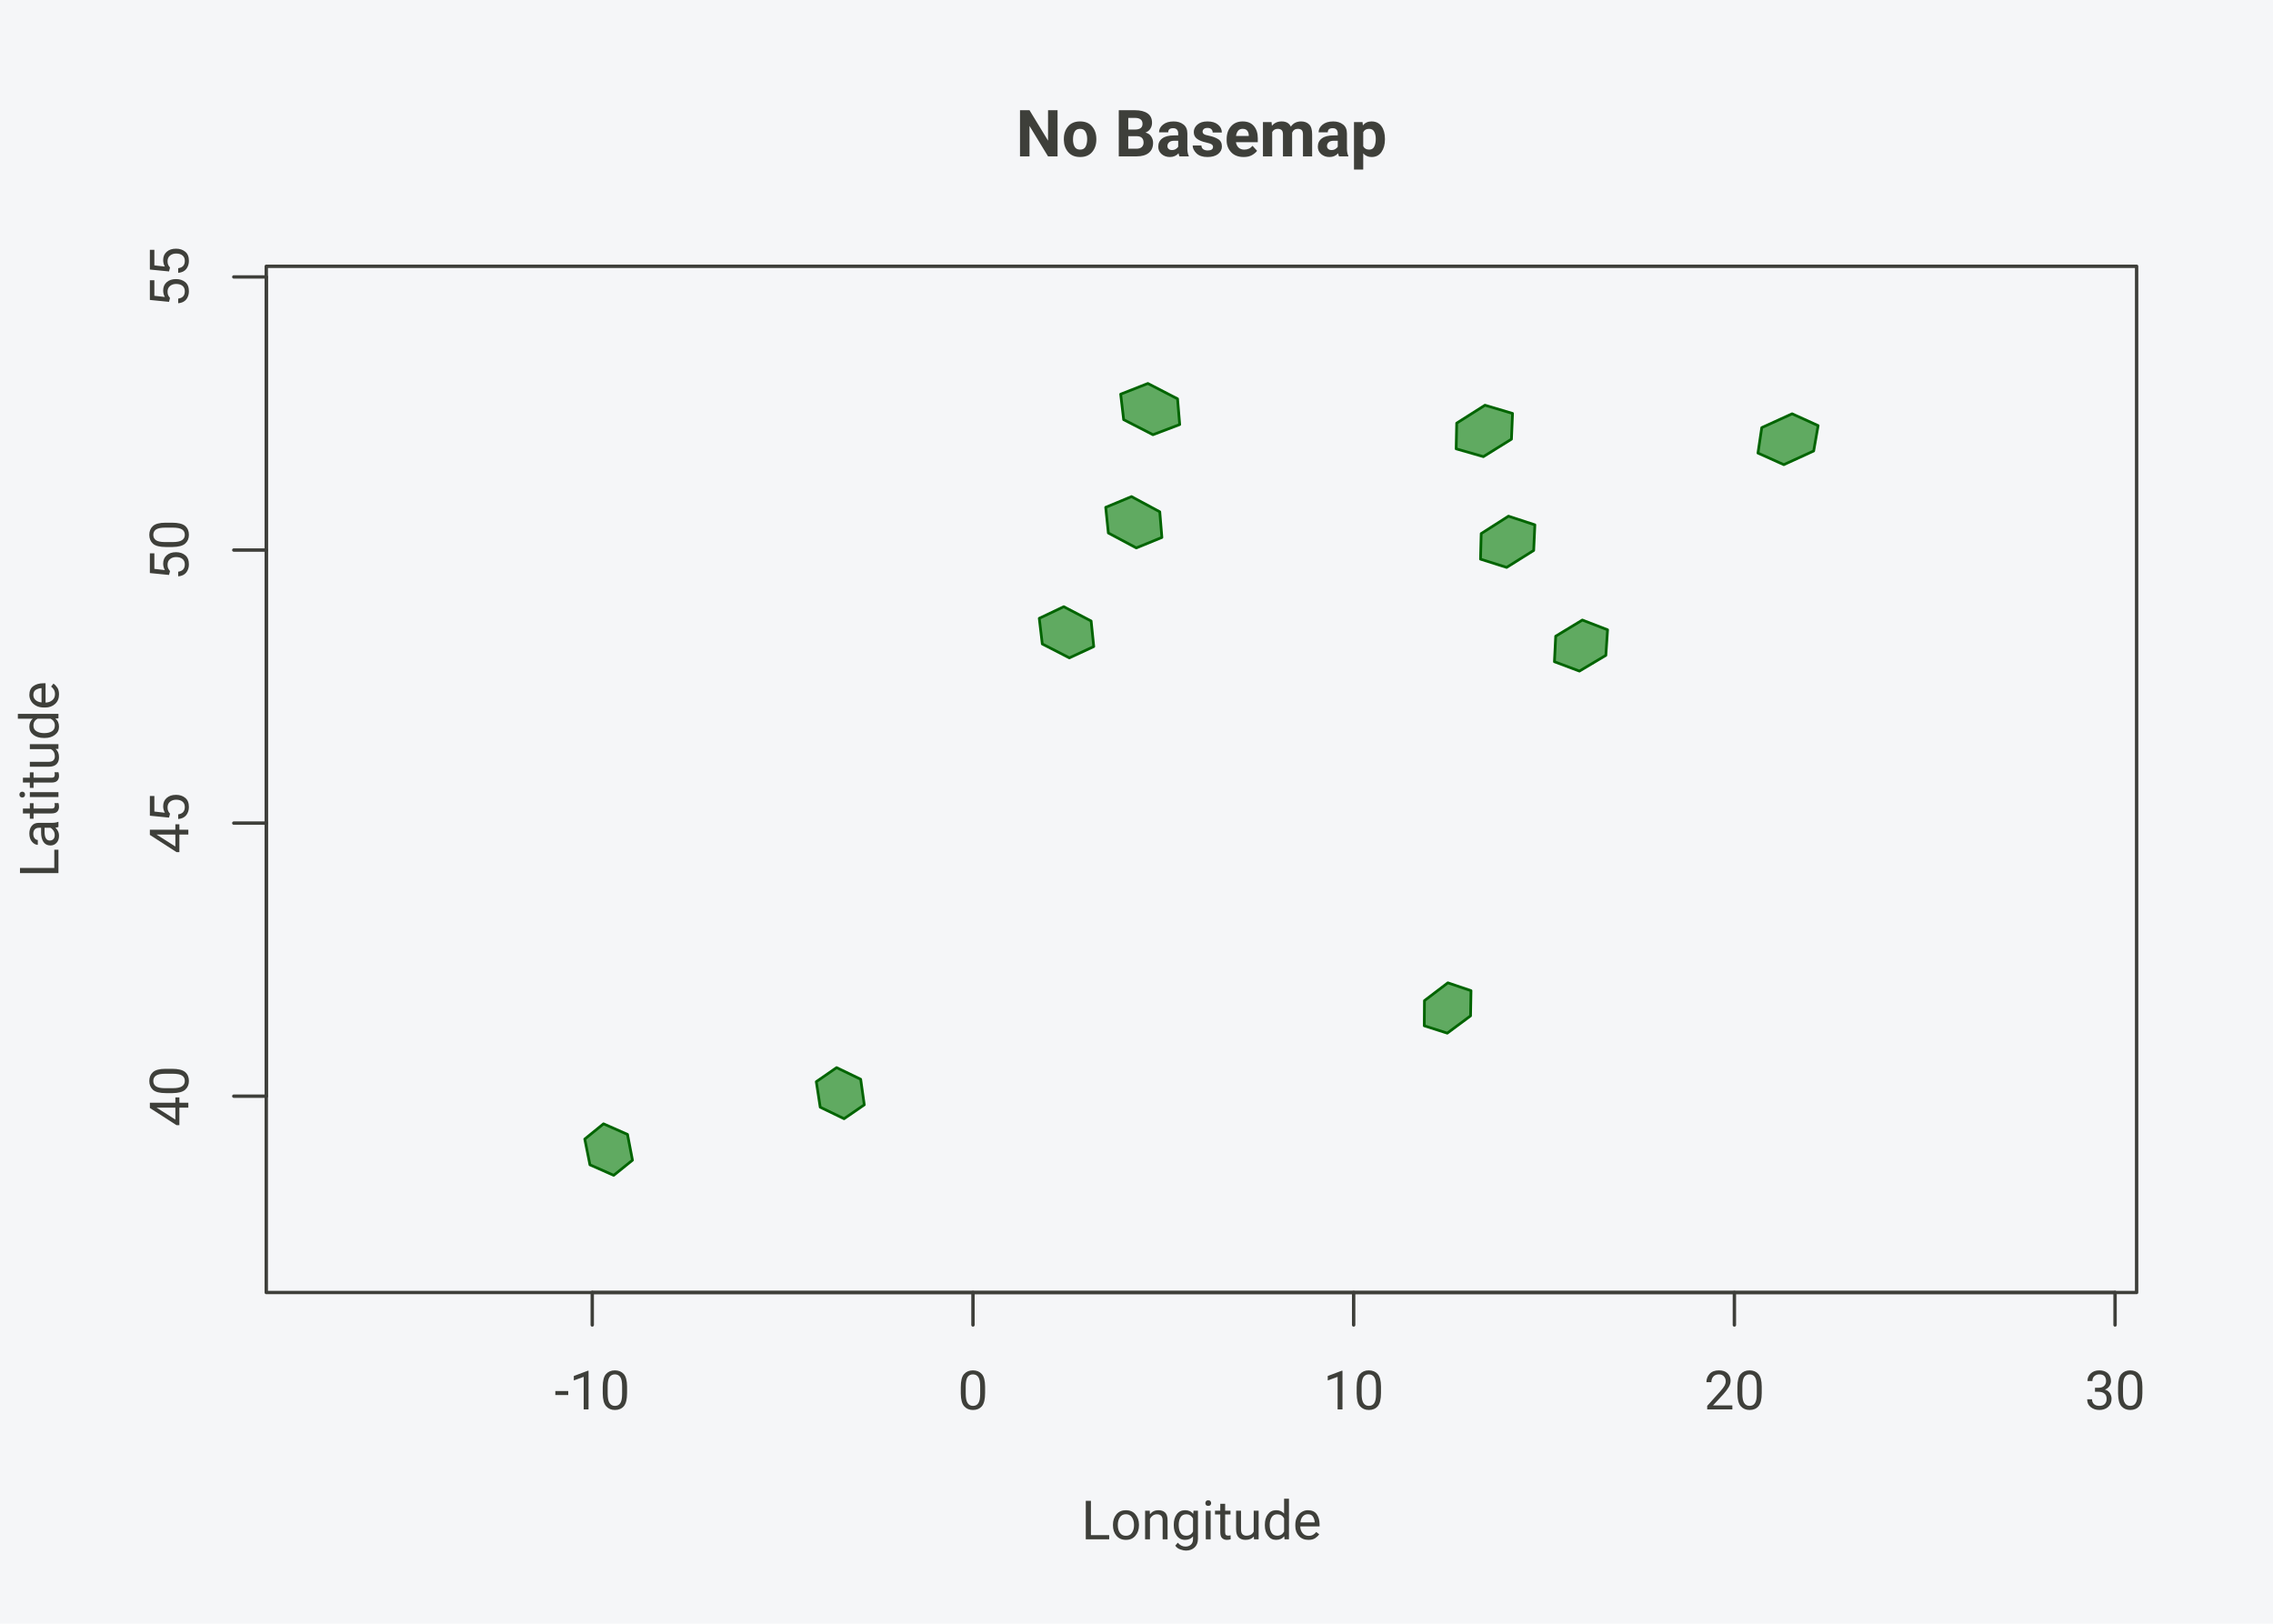
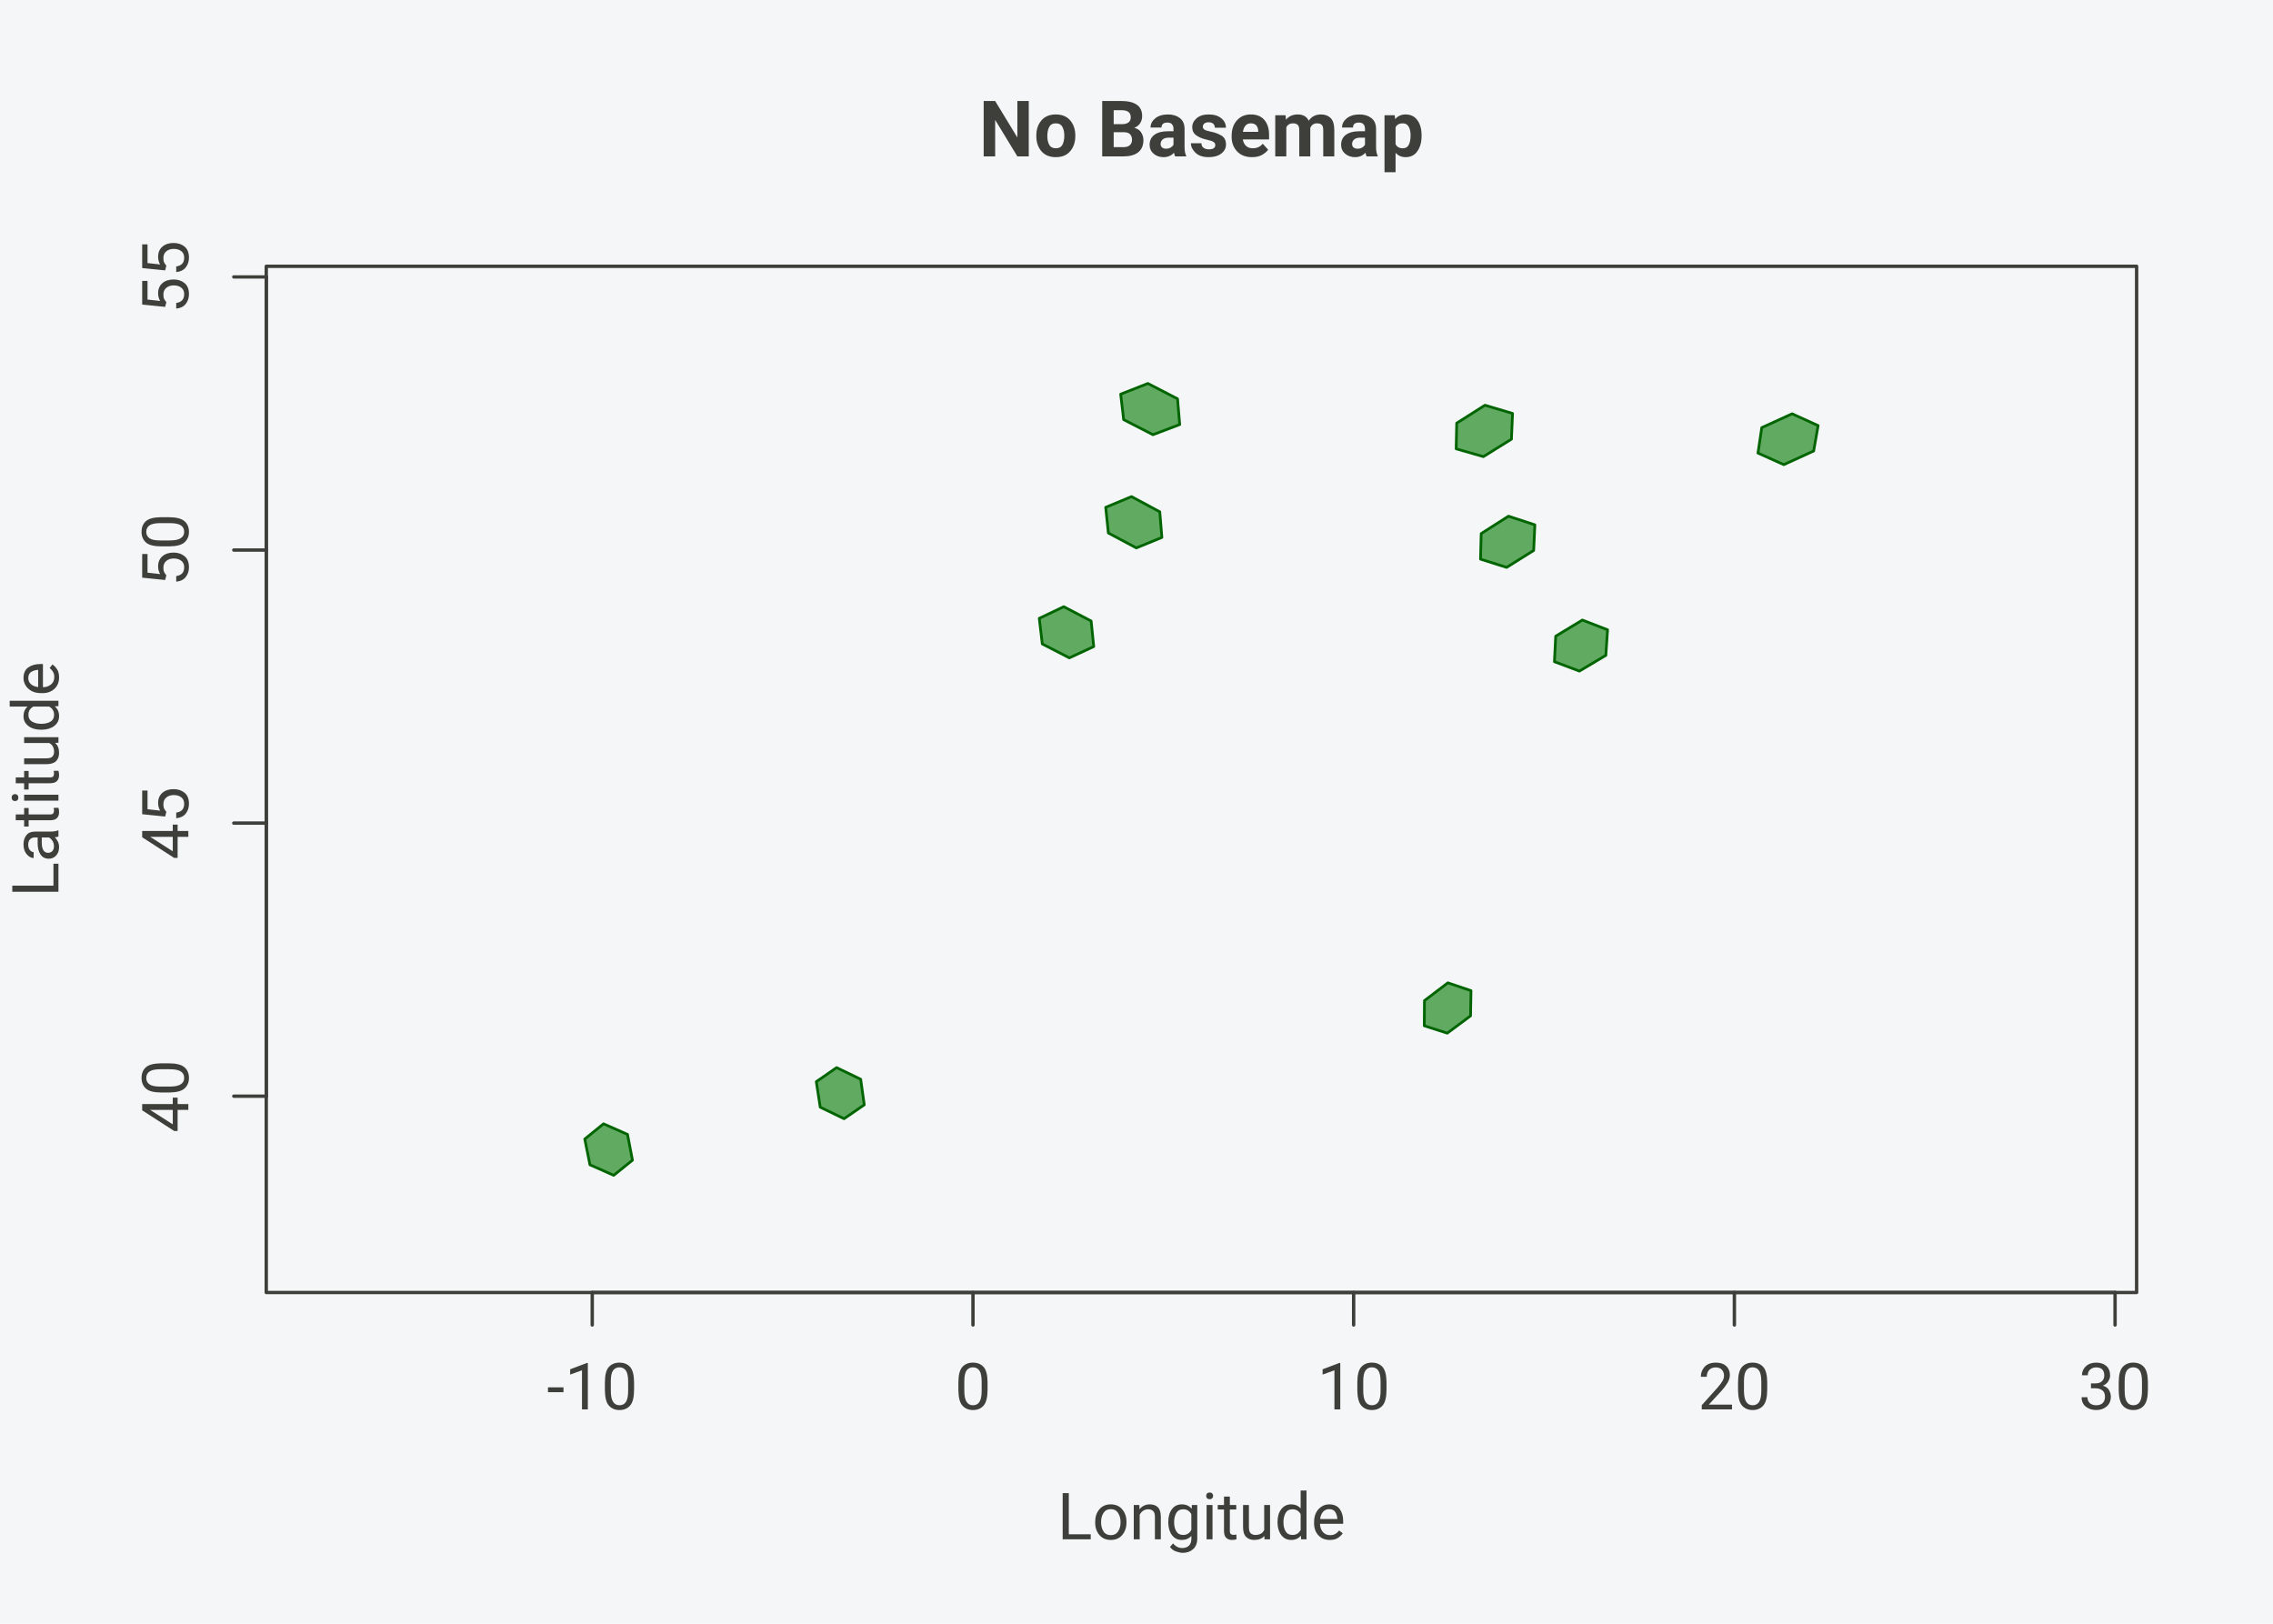
<svg xmlns="http://www.w3.org/2000/svg" width="504.00pt" height="360.00pt" viewBox="0 0 504.00 360.00">
  <g class="svglite">
    <defs>
      <style type="text/css">
    /* theme-aware-processed */
    .svglite line, .svglite polyline, .svglite polygon, .svglite path, .svglite circle {
      fill: none;
      stroke: #3E3F3A;
      stroke-linecap: round;
      stroke-linejoin: round;
      stroke-miterlimit: 10.00;
    }
    .svglite &gt; g &gt; rect {
      fill: none;
      stroke: #3E3F3A;
      stroke-linecap: round;
      stroke-linejoin: round;
      stroke-miterlimit: 10.00;
    }
    .svglite text {
      white-space: pre;
      fill: #3E3F3A;
    }
    .svglite g.glyphgroup path {
      fill: inherit;
      stroke: none;
    }
  </style>
    </defs>
    <rect width="100%" height="100%" style="stroke: none; fill: #F5F6F8;" />
    <defs>
      <clipPath id="cpMC4wMHw1MDQuMDB8MC4wMHwzNjAuMDA=">
        <rect x="0.00" y="0.00" width="504.00" height="360.00" />
      </clipPath>
    </defs>
    <g clip-path="url(#cpMC4wMHw1MDQuMDB8MC4wMHwzNjAuMDA=)">
      <line x1="131.32" y1="286.56" x2="468.98" y2="286.56" style="stroke-width: 0.75;" />
      <line x1="131.32" y1="286.56" x2="131.32" y2="293.76" style="stroke-width: 0.75;" />
      <line x1="215.74" y1="286.56" x2="215.74" y2="293.76" style="stroke-width: 0.75;" />
      <line x1="300.15" y1="286.56" x2="300.15" y2="293.76" style="stroke-width: 0.75;" />
      <line x1="384.57" y1="286.56" x2="384.57" y2="293.76" style="stroke-width: 0.75;" />
      <line x1="468.98" y1="286.56" x2="468.98" y2="293.76" style="stroke-width: 0.75;" />
-       <text x="131.32" y="312.48" text-anchor="middle" style="font-size: 12.00px; font-family: &quot;Roboto&quot;, -apple-system, BlinkMacSystemFont, &quot;Segoe UI&quot;, system-ui, sans-serif;" textLength="17.34px" lengthAdjust="spacingAndGlyphs">-10</text>
-       <text x="215.74" y="312.48" text-anchor="middle" style="font-size: 12.00px; font-family: &quot;Roboto&quot;, -apple-system, BlinkMacSystemFont, &quot;Segoe UI&quot;, system-ui, sans-serif;" textLength="6.67px" lengthAdjust="spacingAndGlyphs">0</text>
-       <text x="300.15" y="312.48" text-anchor="middle" style="font-size: 12.00px; font-family: &quot;Roboto&quot;, -apple-system, BlinkMacSystemFont, &quot;Segoe UI&quot;, system-ui, sans-serif;" textLength="13.34px" lengthAdjust="spacingAndGlyphs">10</text>
-       <text x="384.57" y="312.48" text-anchor="middle" style="font-size: 12.00px; font-family: &quot;Roboto&quot;, -apple-system, BlinkMacSystemFont, &quot;Segoe UI&quot;, system-ui, sans-serif;" textLength="13.34px" lengthAdjust="spacingAndGlyphs">20</text>
-       <text x="468.98" y="312.48" text-anchor="middle" style="font-size: 12.00px; font-family: &quot;Roboto&quot;, -apple-system, BlinkMacSystemFont, &quot;Segoe UI&quot;, system-ui, sans-serif;" textLength="13.34px" lengthAdjust="spacingAndGlyphs">30</text>
+       <text x="131.32" y="312.48" text-anchor="middle" style="font-size: 1.2em; font-family: &quot;Roboto&quot;, -apple-system, BlinkMacSystemFont, &quot;Segoe UI&quot;, system-ui, sans-serif;">-10</text>
+       <text x="215.74" y="312.48" text-anchor="middle" style="font-size: 1.2em; font-family: &quot;Roboto&quot;, -apple-system, BlinkMacSystemFont, &quot;Segoe UI&quot;, system-ui, sans-serif;">0</text>
+       <text x="300.15" y="312.48" text-anchor="middle" style="font-size: 1.2em; font-family: &quot;Roboto&quot;, -apple-system, BlinkMacSystemFont, &quot;Segoe UI&quot;, system-ui, sans-serif;">10</text>
+       <text x="384.57" y="312.48" text-anchor="middle" style="font-size: 1.2em; font-family: &quot;Roboto&quot;, -apple-system, BlinkMacSystemFont, &quot;Segoe UI&quot;, system-ui, sans-serif;">20</text>
+       <text x="468.98" y="312.48" text-anchor="middle" style="font-size: 1.2em; font-family: &quot;Roboto&quot;, -apple-system, BlinkMacSystemFont, &quot;Segoe UI&quot;, system-ui, sans-serif;">30</text>
      <line x1="59.04" y1="243.03" x2="59.04" y2="61.40" style="stroke-width: 0.75;" />
      <line x1="59.04" y1="243.03" x2="51.84" y2="243.03" style="stroke-width: 0.75;" />
      <line x1="59.04" y1="182.49" x2="51.84" y2="182.49" style="stroke-width: 0.75;" />
      <line x1="59.04" y1="121.95" x2="51.84" y2="121.95" style="stroke-width: 0.75;" />
      <line x1="59.04" y1="61.40" x2="51.84" y2="61.40" style="stroke-width: 0.75;" />
-       <text transform="translate(41.76,243.03) rotate(-90)" text-anchor="middle" style="font-size: 12.00px; font-family: &quot;Roboto&quot;, -apple-system, BlinkMacSystemFont, &quot;Segoe UI&quot;, system-ui, sans-serif;" textLength="13.34px" lengthAdjust="spacingAndGlyphs">40</text>
-       <text transform="translate(41.76,182.49) rotate(-90)" text-anchor="middle" style="font-size: 12.00px; font-family: &quot;Roboto&quot;, -apple-system, BlinkMacSystemFont, &quot;Segoe UI&quot;, system-ui, sans-serif;" textLength="13.34px" lengthAdjust="spacingAndGlyphs">45</text>
-       <text transform="translate(41.76,121.95) rotate(-90)" text-anchor="middle" style="font-size: 12.00px; font-family: &quot;Roboto&quot;, -apple-system, BlinkMacSystemFont, &quot;Segoe UI&quot;, system-ui, sans-serif;" textLength="13.34px" lengthAdjust="spacingAndGlyphs">50</text>
-       <text transform="translate(41.76,61.40) rotate(-90)" text-anchor="middle" style="font-size: 12.00px; font-family: &quot;Roboto&quot;, -apple-system, BlinkMacSystemFont, &quot;Segoe UI&quot;, system-ui, sans-serif;" textLength="13.34px" lengthAdjust="spacingAndGlyphs">55</text>
+       <text transform="translate(41.76,243.03) rotate(-90)" text-anchor="middle" style="font-size: 1.2em; font-family: &quot;Roboto&quot;, -apple-system, BlinkMacSystemFont, &quot;Segoe UI&quot;, system-ui, sans-serif;">40</text>
+       <text transform="translate(41.76,182.49) rotate(-90)" text-anchor="middle" style="font-size: 1.2em; font-family: &quot;Roboto&quot;, -apple-system, BlinkMacSystemFont, &quot;Segoe UI&quot;, system-ui, sans-serif;">45</text>
+       <text transform="translate(41.76,121.95) rotate(-90)" text-anchor="middle" style="font-size: 1.2em; font-family: &quot;Roboto&quot;, -apple-system, BlinkMacSystemFont, &quot;Segoe UI&quot;, system-ui, sans-serif;">50</text>
+       <text transform="translate(41.76,61.40) rotate(-90)" text-anchor="middle" style="font-size: 1.2em; font-family: &quot;Roboto&quot;, -apple-system, BlinkMacSystemFont, &quot;Segoe UI&quot;, system-ui, sans-serif;">55</text>
      <polygon points="59.04,286.56 473.76,286.56 473.76,59.04 59.04,59.04 " style="stroke-width: 0.75;" />
-       <text x="266.40" y="34.67" text-anchor="middle" style="font-size: 14.40px; font-weight: bold; font-family: &quot;Roboto&quot;, -apple-system, BlinkMacSystemFont, &quot;Segoe UI&quot;, system-ui, sans-serif;" textLength="87.17px" lengthAdjust="spacingAndGlyphs">No Basemap</text>
-       <text x="266.40" y="341.28" text-anchor="middle" style="font-size: 12.00px; font-family: &quot;Roboto&quot;, -apple-system, BlinkMacSystemFont, &quot;Segoe UI&quot;, system-ui, sans-serif;" textLength="52.70px" lengthAdjust="spacingAndGlyphs">Longitude</text>
-       <text transform="translate(12.96,172.80) rotate(-90)" text-anchor="middle" style="font-size: 12.00px; font-family: &quot;Roboto&quot;, -apple-system, BlinkMacSystemFont, &quot;Segoe UI&quot;, system-ui, sans-serif;" textLength="42.69px" lengthAdjust="spacingAndGlyphs">Latitude</text>
+       <text x="266.40" y="34.67" text-anchor="middle" style="font-size: 1.44em; font-weight: bold; font-family: &quot;Roboto&quot;, -apple-system, BlinkMacSystemFont, &quot;Segoe UI&quot;, system-ui, sans-serif;">No Basemap</text>
+       <text x="266.40" y="341.28" text-anchor="middle" style="font-size: 1.2em; font-family: &quot;Roboto&quot;, -apple-system, BlinkMacSystemFont, &quot;Segoe UI&quot;, system-ui, sans-serif;">Longitude</text>
+       <text transform="translate(12.96,172.80) rotate(-90)" text-anchor="middle" style="font-size: 1.2em; font-family: &quot;Roboto&quot;, -apple-system, BlinkMacSystemFont, &quot;Segoe UI&quot;, system-ui, sans-serif;">Latitude</text>
    </g>
    <defs>
      <clipPath id="cpNTkuMDR8NDczLjc2fDU5LjA0fDI4Ni41Ng==">
        <rect x="59.04" y="59.04" width="414.72" height="227.52" />
      </clipPath>
    </defs>
    <g clip-path="url(#cpNTkuMDR8NDczLjc2fDU5LjA0fDI4Ni41Ng==)">
      <path d="M 356.45 139.63 L 350.86 137.47 L 344.95 141.05 L 344.67 146.71 L 350.21 148.79 L 356.07 145.30 L 356.45 139.63 Z" style="fill-rule: evenodd; fill: #228B22; fill-opacity: 0.70; stroke-width: 0.60; stroke: #006400;" />
      <path d="M 241.94 137.68 L 235.87 134.51 L 230.44 137.09 L 231.11 142.77 L 237.12 145.86 L 242.52 143.35 L 241.94 137.68 Z" style="fill-rule: evenodd; fill: #228B22; fill-opacity: 0.70; stroke-width: 0.60; stroke: #006400;" />
      <path d="M 190.84 239.28 L 185.50 236.70 L 181.00 239.82 L 181.87 245.48 L 187.16 248.03 L 191.64 244.95 L 190.84 239.28 Z" style="fill-rule: evenodd; fill: #228B22; fill-opacity: 0.70; stroke-width: 0.60; stroke: #006400;" />
      <path d="M 335.38 91.66 L 329.27 89.84 L 323.00 93.81 L 322.88 99.51 L 328.92 101.24 L 335.14 97.37 L 335.38 91.66 Z" style="fill-rule: evenodd; fill: #228B22; fill-opacity: 0.70; stroke-width: 0.60; stroke: #006400;" />
      <path d="M 326.17 219.64 L 321.04 217.90 L 315.85 221.85 L 315.81 227.43 L 320.91 229.06 L 326.07 225.23 L 326.17 219.64 Z" style="fill-rule: evenodd; fill: #228B22; fill-opacity: 0.70; stroke-width: 0.60; stroke: #006400;" />
      <path d="M 397.37 91.74 L 390.64 94.81 L 389.80 100.45 L 395.53 103.02 L 402.15 99.99 L 403.14 94.36 L 397.37 91.74 Z" style="fill-rule: evenodd; fill: #228B22; fill-opacity: 0.70; stroke-width: 0.60; stroke: #006400;" />
      <path d="M 340.33 116.36 L 334.48 114.44 L 328.43 118.30 L 328.28 123.97 L 334.07 125.80 L 340.07 122.04 L 340.33 116.36 Z" style="fill-rule: evenodd; fill: #228B22; fill-opacity: 0.70; stroke-width: 0.60; stroke: #006400;" />
      <path d="M 257.16 113.47 L 250.89 110.10 L 245.17 112.48 L 245.76 118.17 L 251.96 121.48 L 257.63 119.16 L 257.16 113.47 Z" style="fill-rule: evenodd; fill: #228B22; fill-opacity: 0.70; stroke-width: 0.60; stroke: #006400;" />
      <path d="M 261.10 88.42 L 254.52 85.02 L 248.49 87.39 L 249.15 93.04 L 255.65 96.38 L 261.58 94.13 L 261.10 88.42 Z" style="fill-rule: evenodd; fill: #228B22; fill-opacity: 0.70; stroke-width: 0.60; stroke: #006400;" />
      <path d="M 140.24 257.23 L 139.14 251.51 L 133.82 249.16 L 129.66 252.54 L 130.81 258.25 L 136.08 260.58 L 140.24 257.23 Z" style="fill-rule: evenodd; fill: #228B22; fill-opacity: 0.70; stroke-width: 0.60; stroke: #006400;" />
    </g>
  </g>
</svg>
